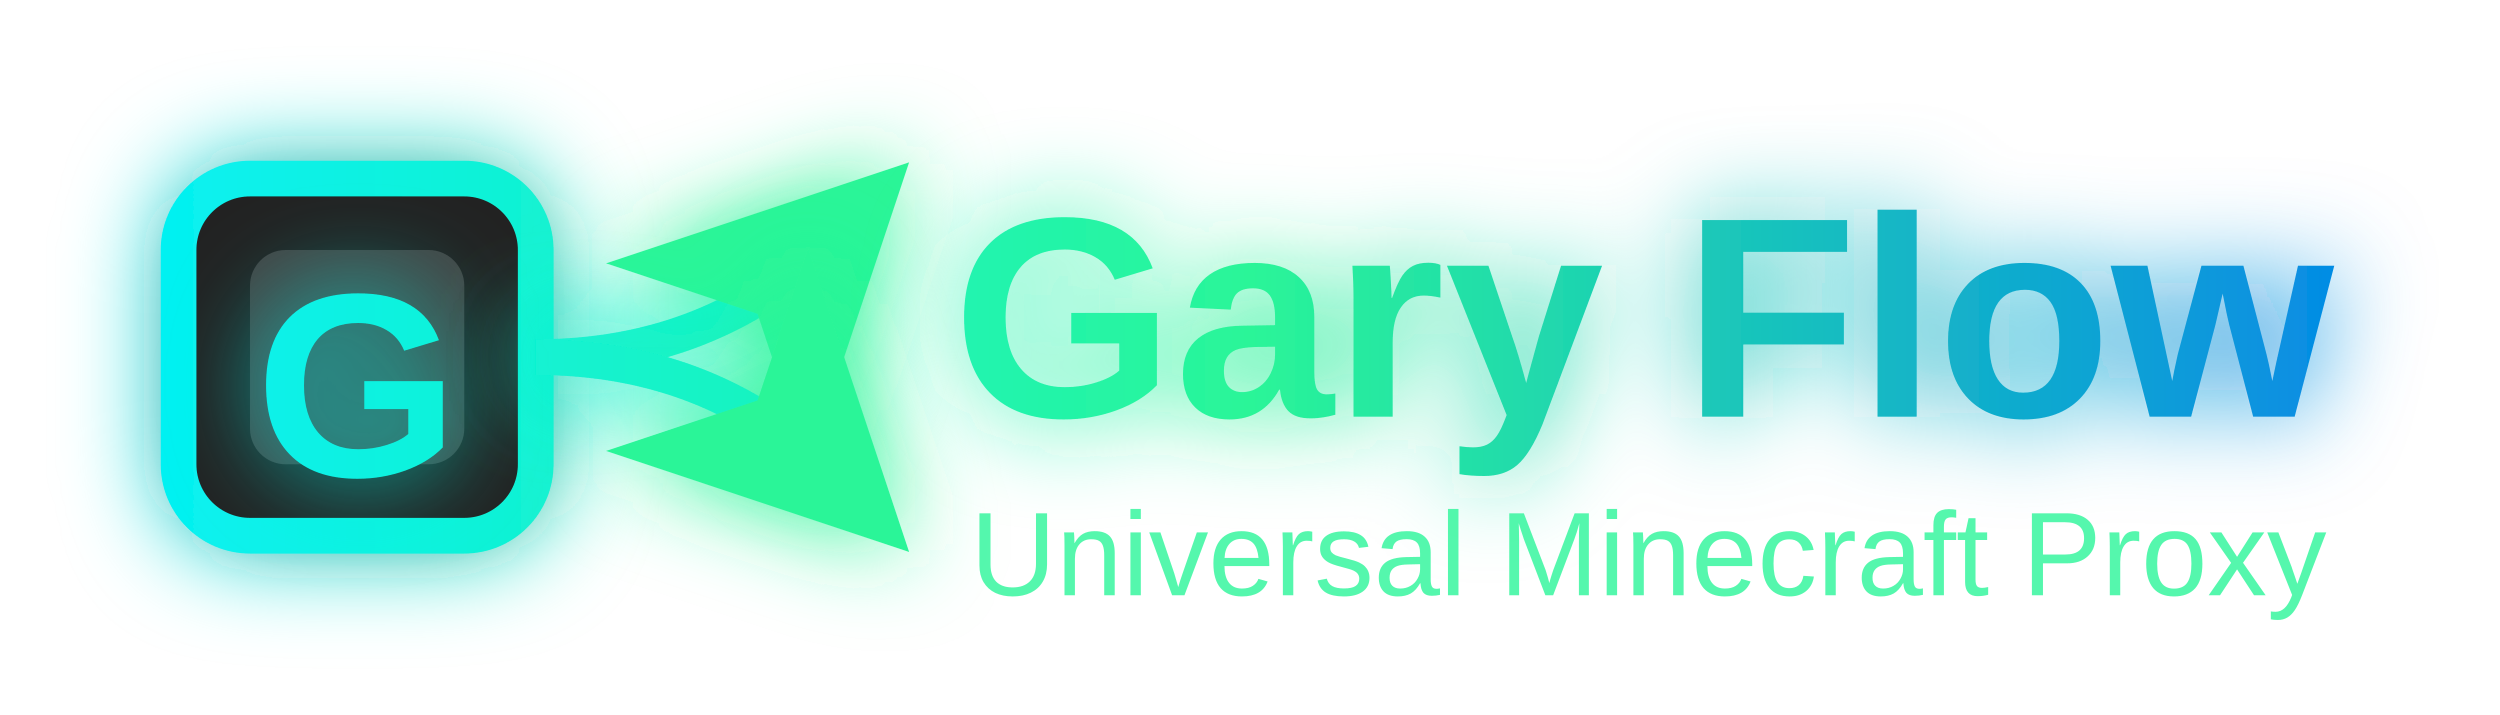
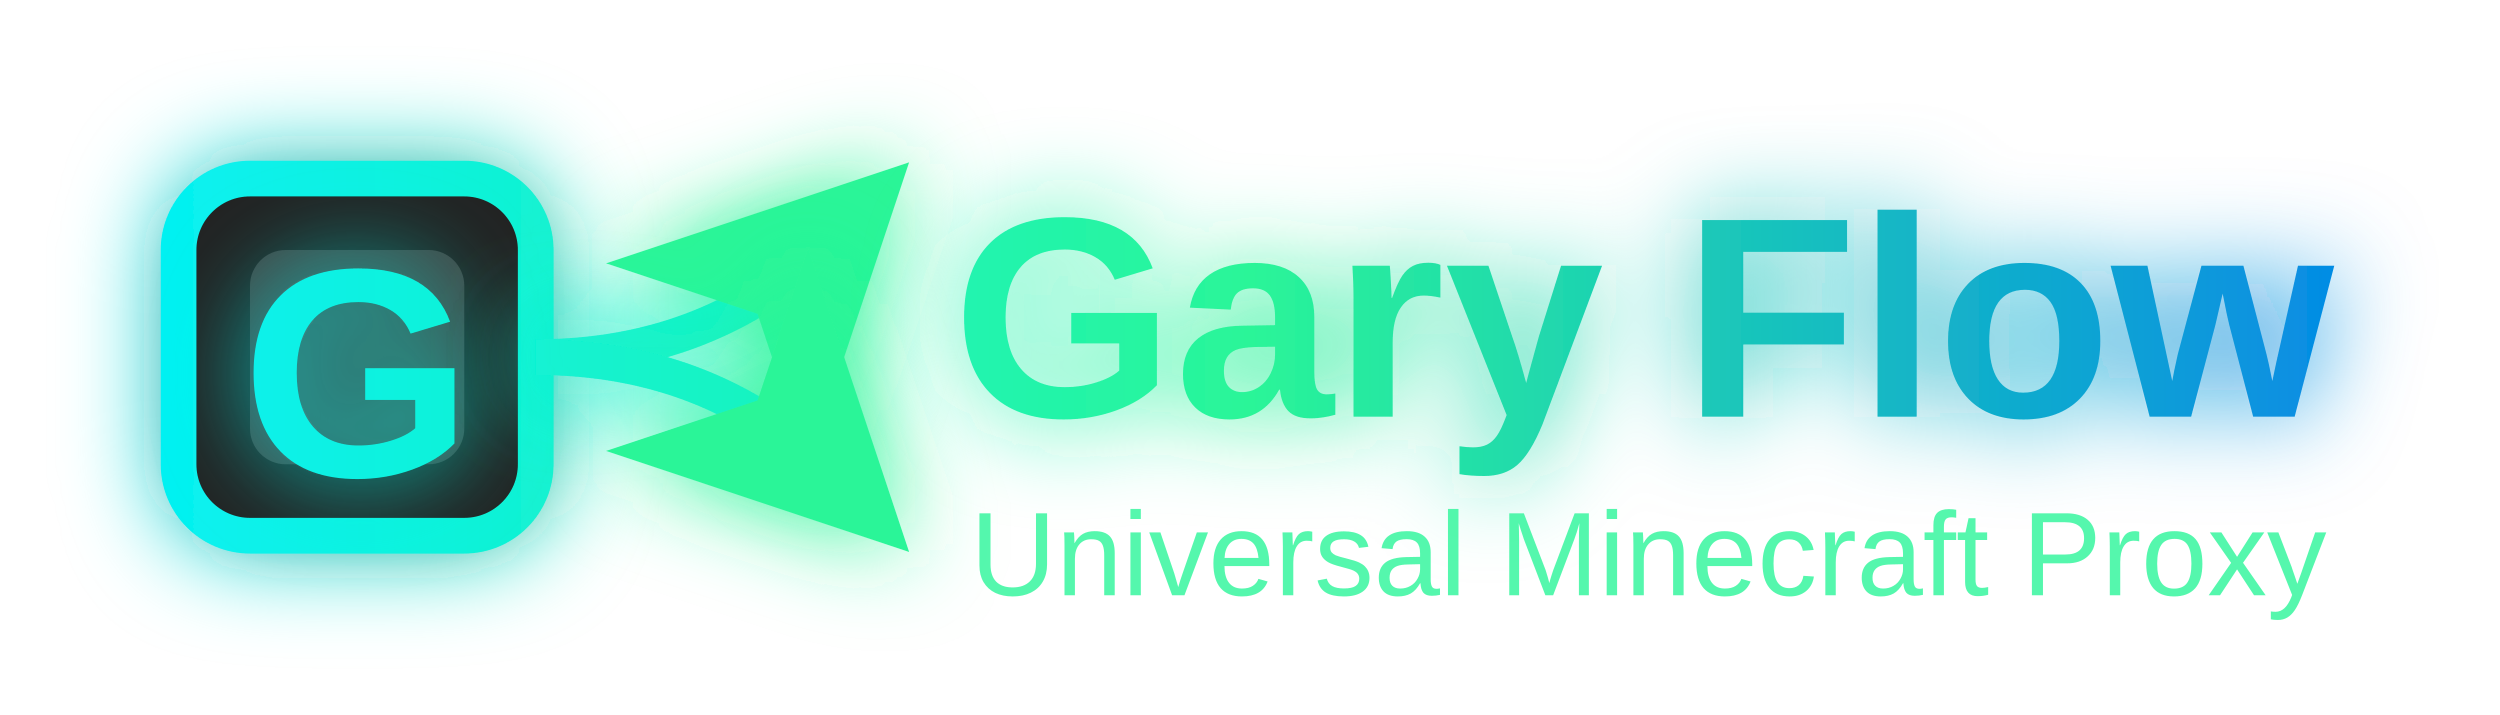
<svg xmlns="http://www.w3.org/2000/svg" width="420" height="120" viewBox="0 0 420 120" fill="none">
  <defs>
    <linearGradient id="flow-gradient" x1="0" y1="60" x2="420" y2="60" gradientUnits="userSpaceOnUse">
      <stop stop-color="#00F0FF" />
      <stop offset="0.5" stop-color="#2AF598" />
      <stop offset="1" stop-color="#007CF0" />
    </linearGradient>
    <filter id="glow" x="-20" y="-20" width="460" height="160" filterUnits="userSpaceOnUse">
      <feGaussianBlur stdDeviation="8" result="glow" />
      <feMerge>
        <feMergeNode in="glow" />
        <feMergeNode in="SourceGraphic" />
      </feMerge>
    </filter>
  </defs>
  <rect x="30" y="30" width="60" height="60" rx="12" fill="#222" stroke="url(#flow-gradient)" stroke-width="6" filter="url(#glow)" />
  <rect x="42" y="42" width="36" height="36" rx="6" fill="#444" />
  <path d="M 90 60 Q 120 60 140 40" stroke="url(#flow-gradient)" stroke-width="6" fill="none" marker-end="url(#arrowhead)" filter="url(#glow)" />
  <path d="M 90 60 Q 120 60 140 80" stroke="url(#flow-gradient)" stroke-width="6" fill="none" marker-end="url(#arrowhead)" filter="url(#glow)" />
  <defs>
    <marker id="arrowhead" markerWidth="8" markerHeight="8" refX="5" refY="4" orient="auto" markerUnits="strokeWidth">
      <polygon points="0,0 8,4 0,8 2,4" fill="#2AF598" />
    </marker>
  </defs>
-   <text x="60" y="80" text-anchor="middle" font-family="'Segoe UI', 'Arial', sans-serif" font-size="44" font-weight="bold" fill="url(#flow-gradient)" filter="url(#glow)">G</text>
+   <text x="60" y="80" text-anchor="middle" font-family="'Segoe UI', 'Arial', sans-serif" font-size="50" font-weight="bold" fill="url(#flow-gradient)" filter="url(#glow)">G</text>
  <text x="160" y="70" font-family="'Segoe UI', 'Arial', sans-serif" font-size="48" font-weight="bold" fill="url(#flow-gradient)" filter="url(#glow)">Gary Flow</text>
  <text x="163" y="100" font-family="'Segoe UI', 'Arial', sans-serif" font-size="20" fill="#2AF598" opacity="0.8">Universal Minecraft Proxy</text>
</svg>
